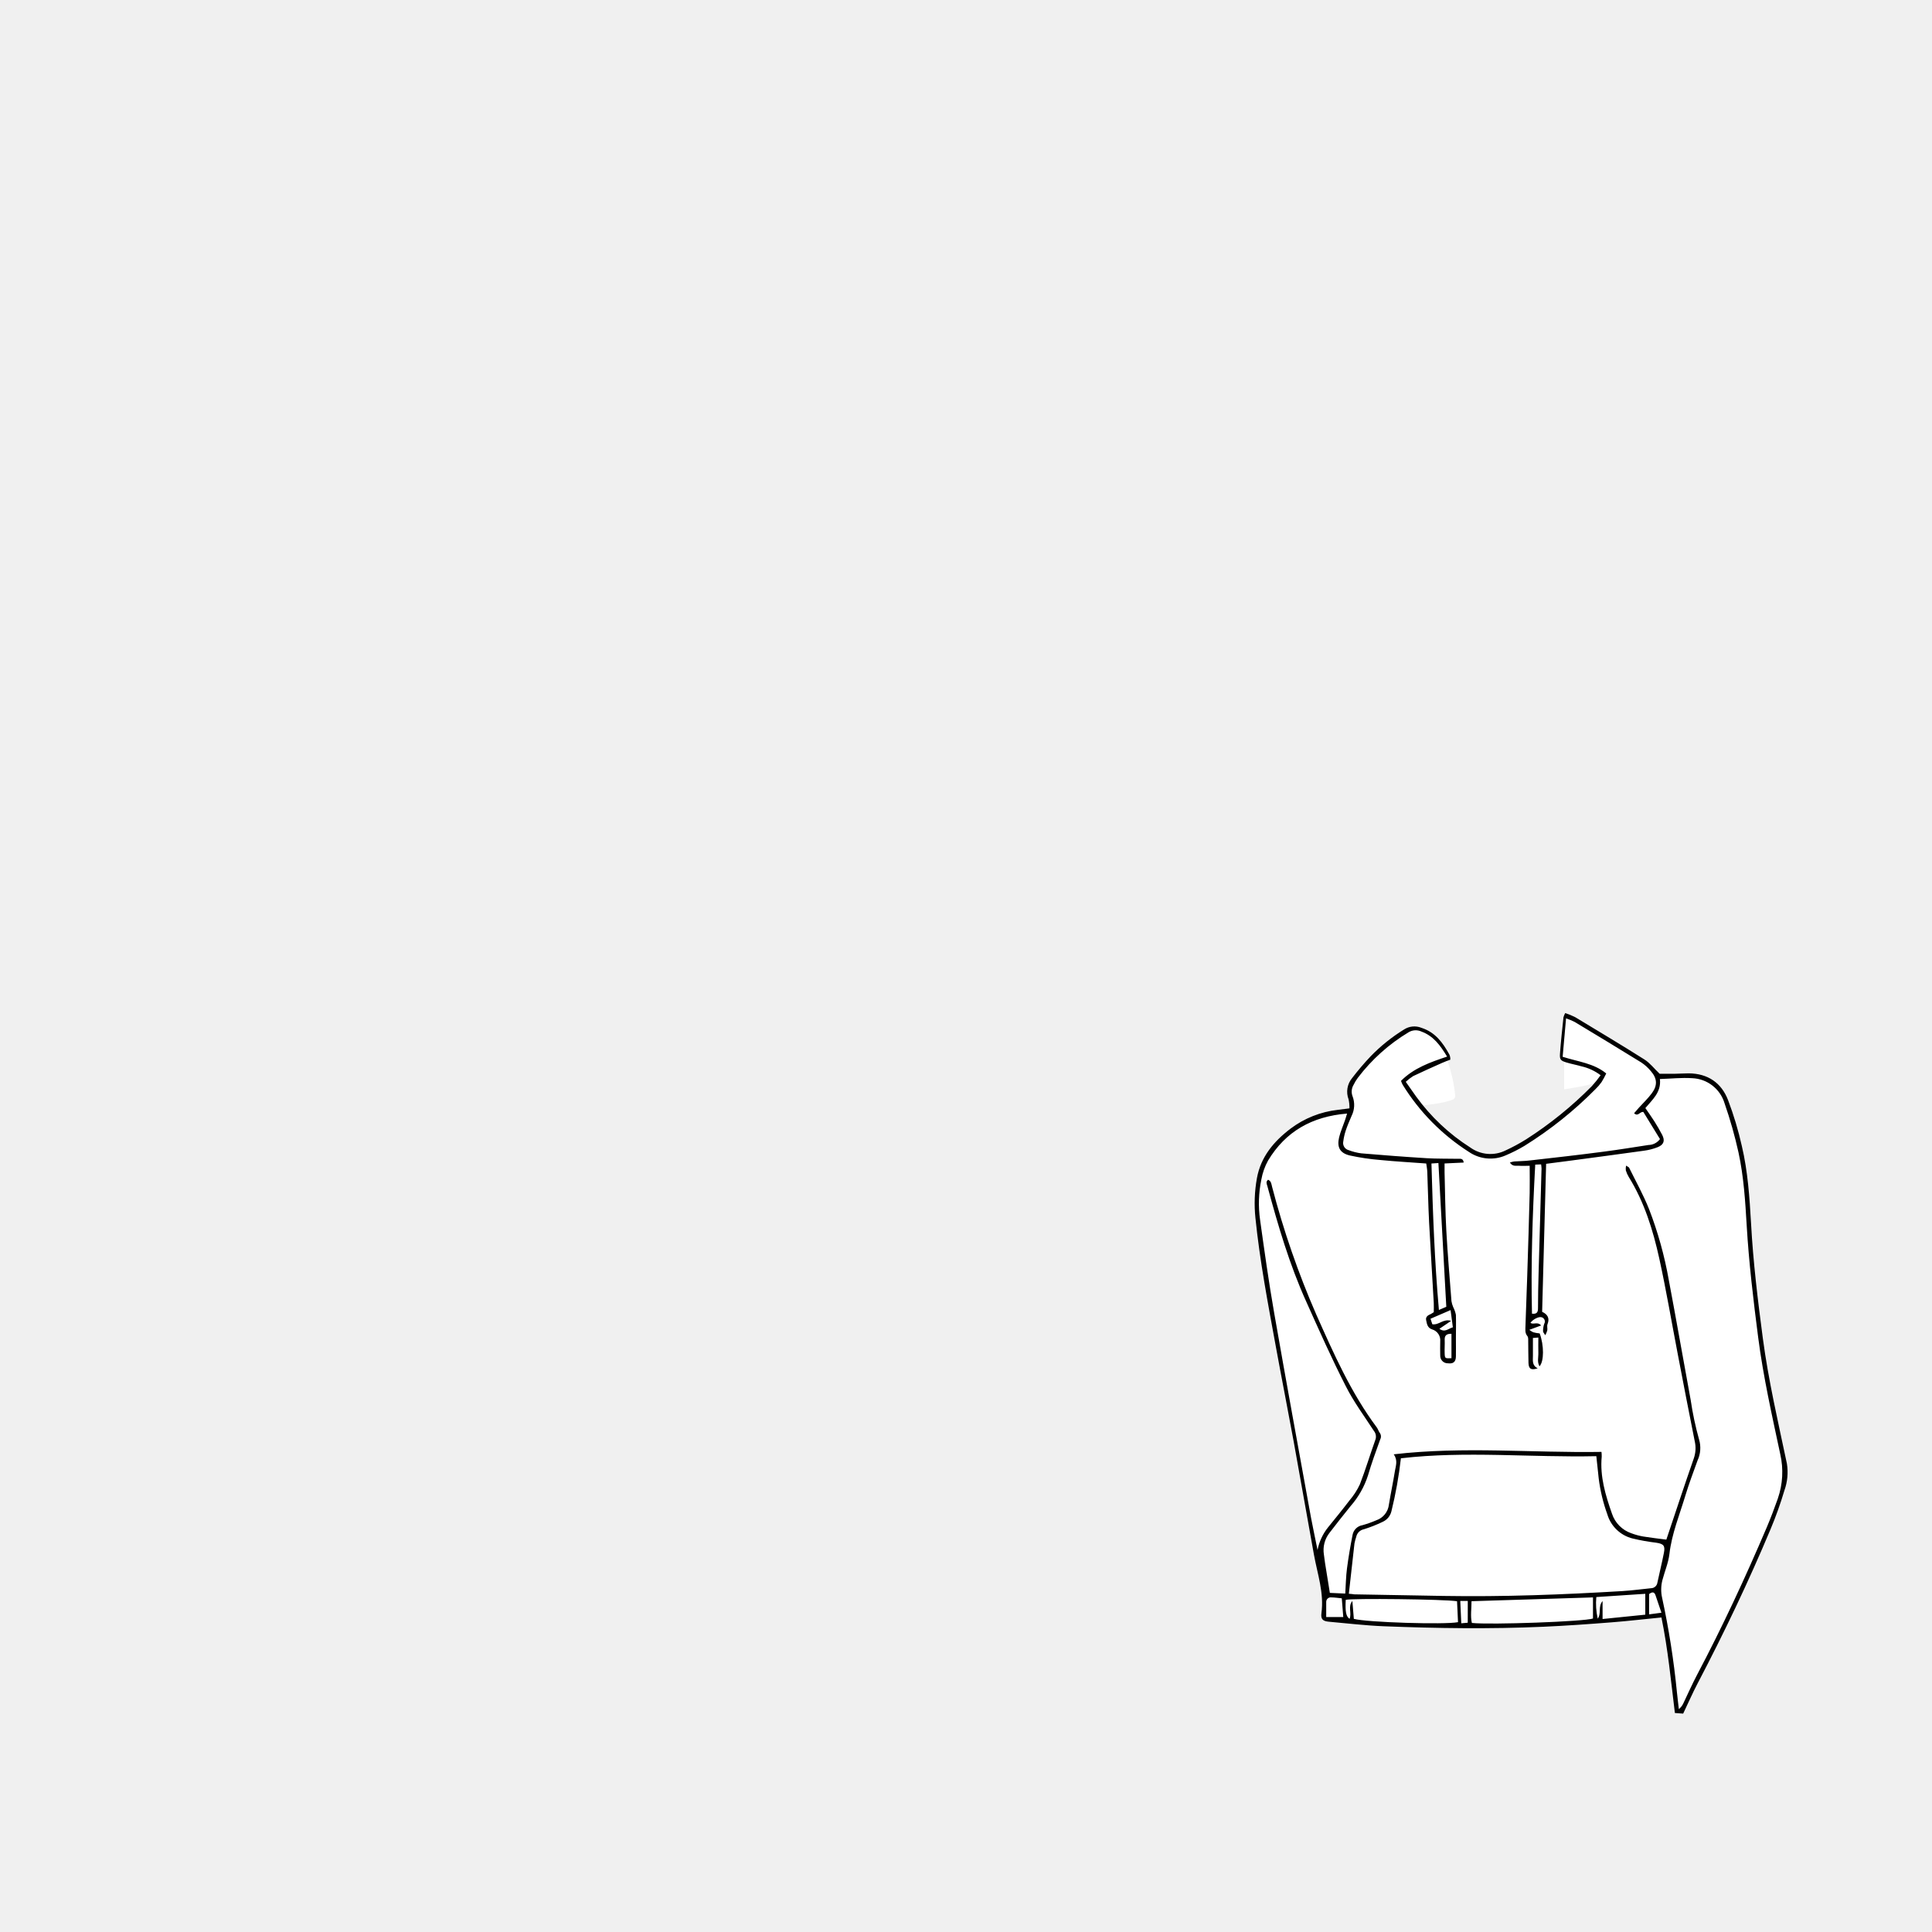
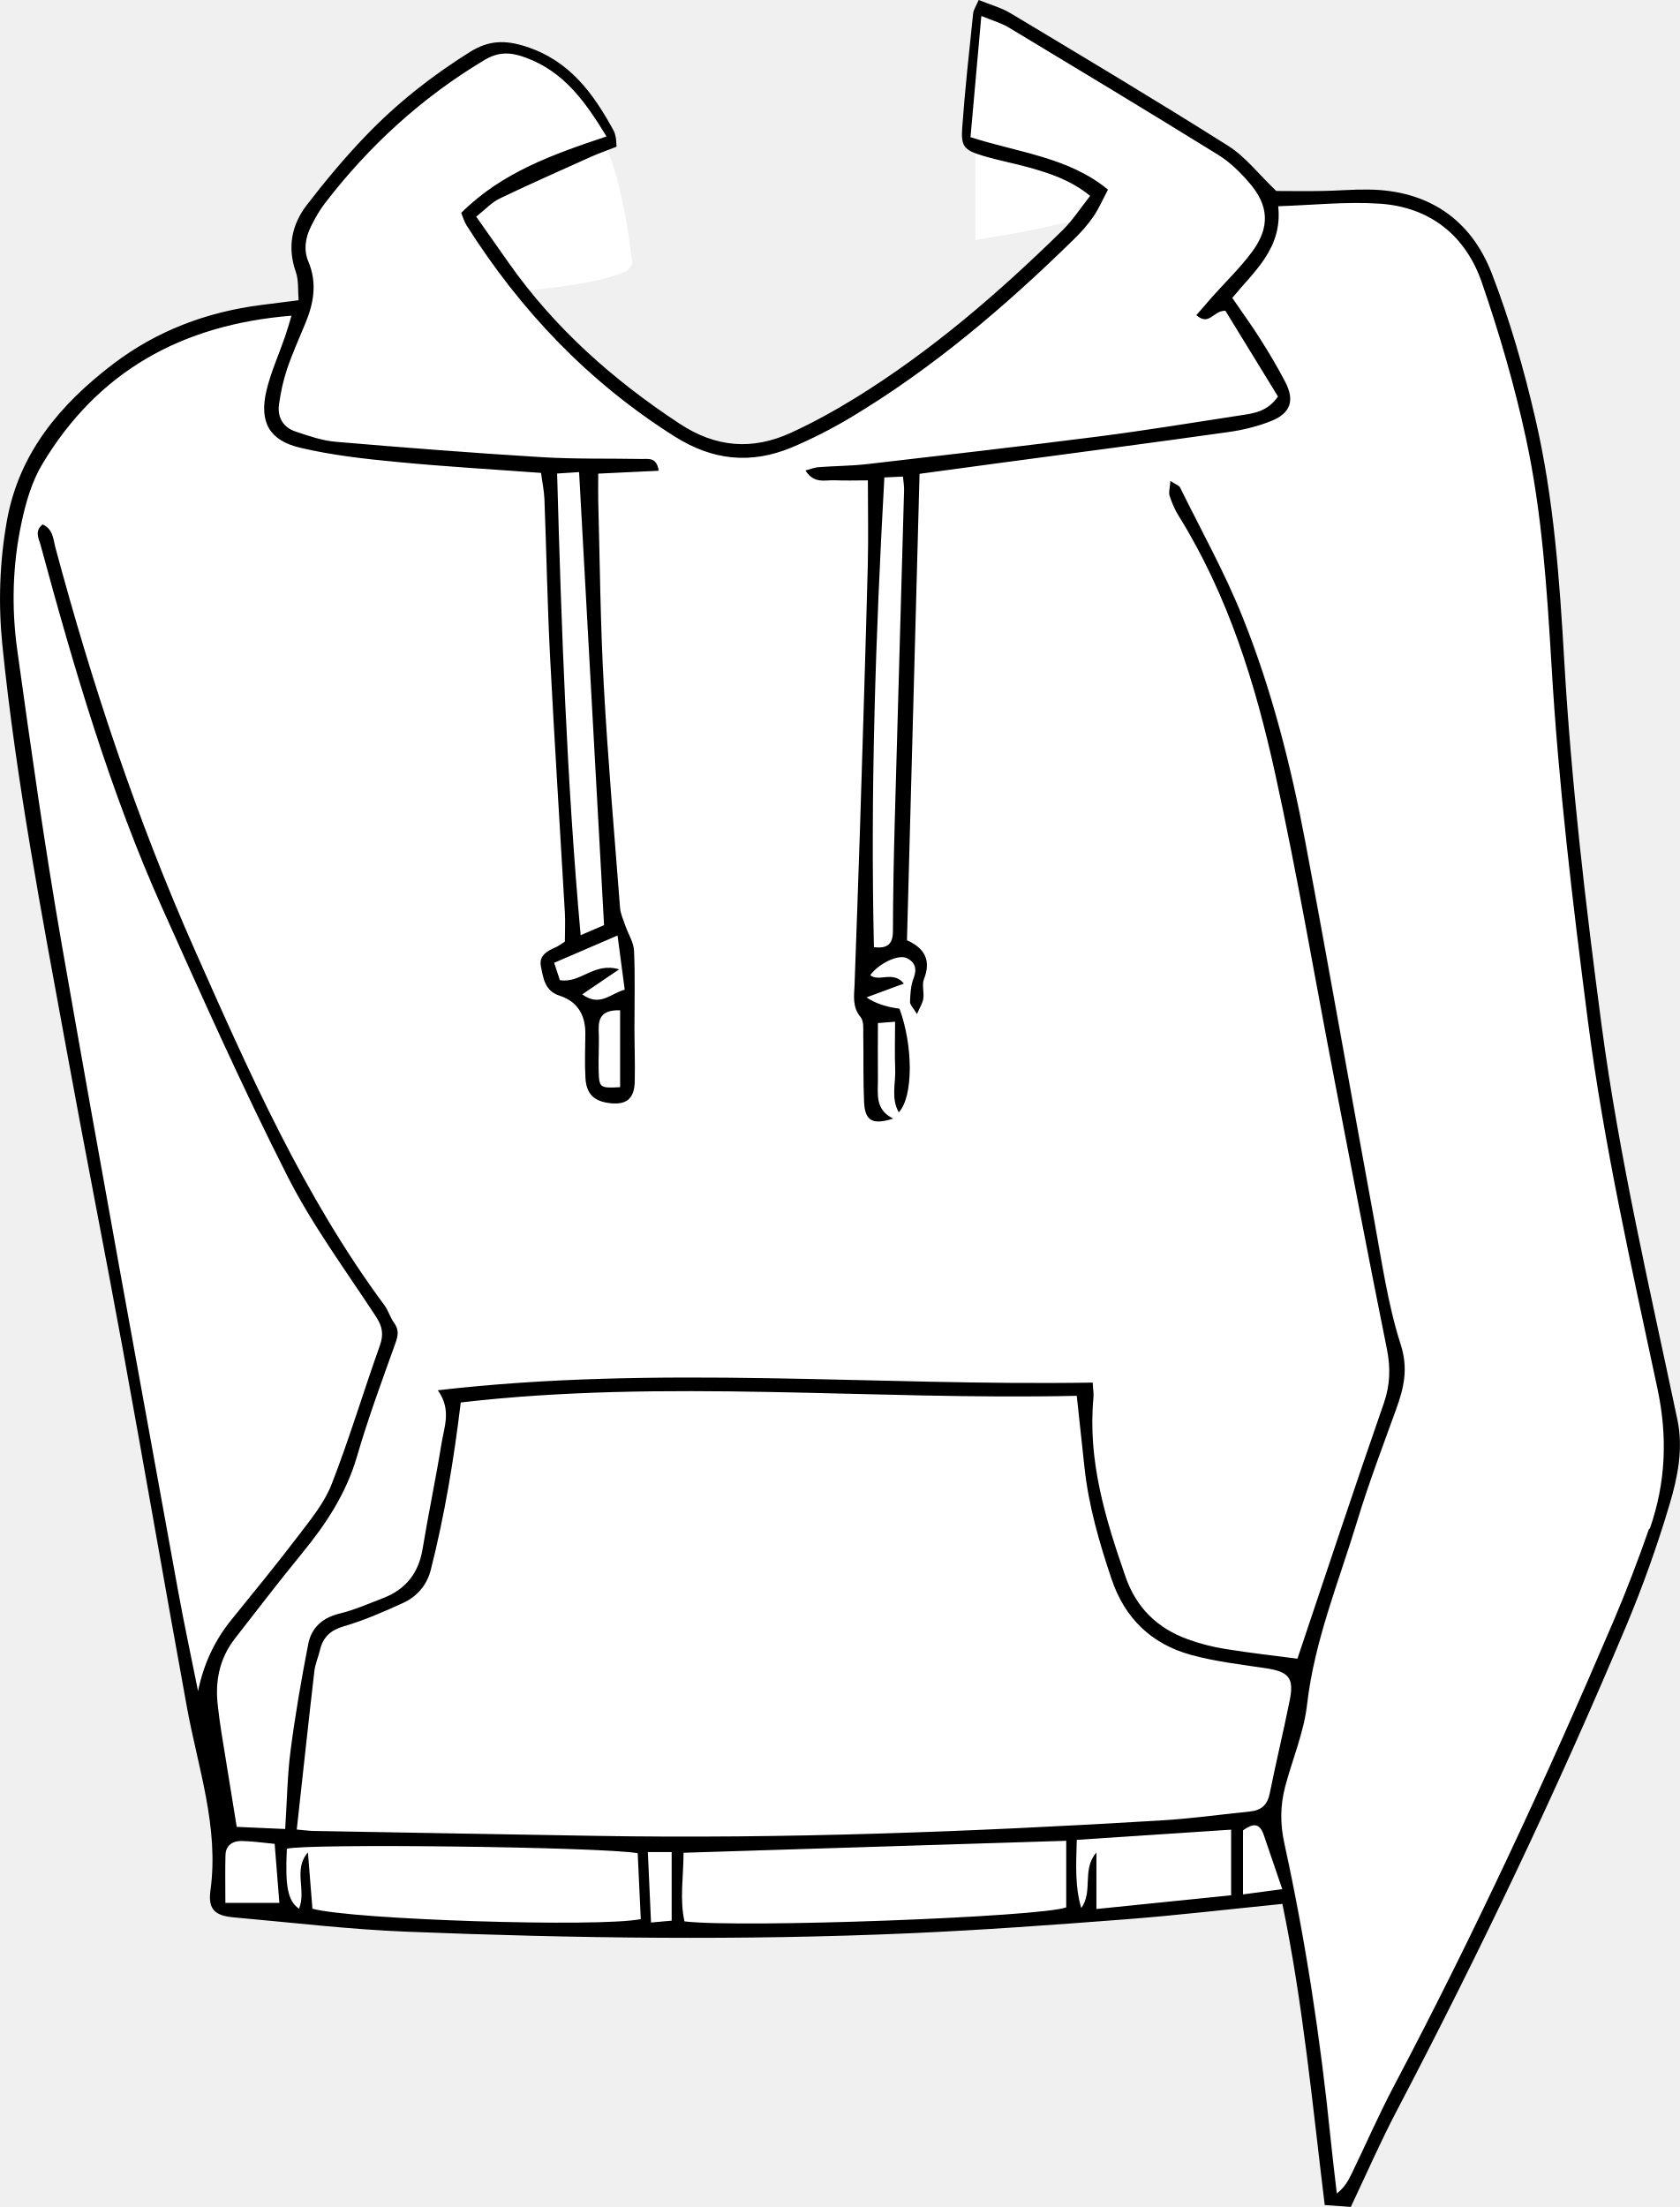
- <svg xmlns="http://www.w3.org/2000/svg" id="후드티_이미지" data-name="후드티 이미지" viewBox="0 0 595.2 595.2">
+ <svg xmlns="http://www.w3.org/2000/svg" id="_후드티_이미지" data-name="후드티 이미지" viewBox="0 0 164.22 215.75">
  <defs>
-     <style>.cls-1{fill:#fff;}</style>
+     <style>
+       .cls-1 {
+         fill: #fff;
+       }
+     </style>
  </defs>
-   <g id="색">
-     <g id="색-2" data-name="색">
-       <path class="cls-1" d="M501,359.14a4.84,4.84,0,0,0-.08,1.44,9.05,9.05,0,0,0,.88,2c4.83,7.78,7.51,16.41,9.45,25.24,2.13,9.75,3.8,19.6,5.68,29.4,1.72,8.94,3.42,17.88,5.22,26.8a9.53,9.53,0,0,1-.29,5.34c-2.89,8.29-5.64,16.63-8.45,25-2.24-.29-4.66-.56-7.06-.95a19.94,19.94,0,0,1-3.7-1,9.53,9.53,0,0,1-6-6.06c-2-5.69-3.73-11.41-3.16-17.55a10.87,10.87,0,0,0-.07-1.47c-21.27.35-42.46-1.75-64,.75,1.34,1.87.63,3.53.37,5.15-.56,3.47-1.29,6.91-1.86,10.37a5.75,5.75,0,0,1-3.85,4.79,34.57,34.57,0,0,1-4.28,1.52,3.71,3.71,0,0,0-3.06,3c-.67,3.43-1.27,6.89-1.72,10.36-.32,2.45-.35,4.93-.53,7.71l-4.75-.21c-.51-3.15-1-6.2-1.49-9.25-.14-.87-.25-1.74-.35-2.61a8.6,8.6,0,0,1,1.67-6.56c2.16-2.78,4.3-5.57,6.53-8.29a26.72,26.72,0,0,0,5.39-9.49c1.09-3.75,2.45-7.43,3.77-11.11a1.86,1.86,0,0,0-.15-2c-.37-.5-.54-1.16-.91-1.67C416.19,429.08,410.87,417,405.52,405a266.06,266.06,0,0,1-13.62-39.35c-.22-.79-.21-1.75-1.23-2.2-.82.63-.38,1.37-.21,2,3.28,12.11,6.8,24.15,12,35.63,3.92,8.74,7.82,17.5,12.16,26,2.44,4.82,5.7,9.23,8.67,13.78a2.81,2.81,0,0,1,.38,2.84c-1.61,4.52-3,9.12-4.72,13.58a22.06,22.06,0,0,1-3.23,5c-2.13,2.8-4.36,5.52-6.57,8.25a16,16,0,0,0-3.25,7c-.66-3.3-1.37-6.59-2-9.9-3.82-21.06-7.69-42.11-11.37-63.19-1.67-9.52-3-19.1-4.34-28.67a36.21,36.21,0,0,1,.4-12.41,19.13,19.13,0,0,1,2.07-5.83c5.42-9,13.59-13.6,24.34-14.47-.26.86-.44,1.5-.66,2.12-.59,1.73-1.36,3.43-1.79,5.2-.72,3.05.24,4.87,3.3,5.59a71.44,71.44,0,0,0,9.46,1.4c4.6.45,9.23.71,14.08,1.07.11.85.29,1.68.32,2.53.2,5.19.3,10.38.56,15.57.43,8.3,1,16.59,1.44,24.88.05.95,0,1.9,0,2.84a7.76,7.76,0,0,1-.87.54c-.85.37-1.7.81-1.48,1.89s.37,2.38,1.81,2.85a3.5,3.5,0,0,1,2.53,3.73c0,1.43-.06,2.88,0,4.31A2.32,2.32,0,0,0,446.1,420c1.62.19,2.39-.43,2.43-2.12s0-3.51,0-5.27c0-2.5.07-5,0-7.51a9.3,9.3,0,0,0-.84-2.42,7.88,7.88,0,0,1-.53-1.8c-.56-7.25-1.19-14.49-1.59-21.75-.33-6-.38-12-.54-18,0-.86,0-1.71,0-2.7l5.9-.28c-.19-1.35-1-1.14-1.65-1.15-3.28-.06-6.56,0-9.83-.19-6.7-.41-13.39-.93-20.07-1.49a17.27,17.27,0,0,1-3.94-1,2.26,2.26,0,0,1-1.62-2.62,18.08,18.08,0,0,1,.79-3.48c.51-1.51,1.16-3,1.78-4.45a7.48,7.48,0,0,0,.31-6,4,4,0,0,1,.26-3.48,13.55,13.55,0,0,1,1.36-2.26,55.66,55.66,0,0,1,15.6-14,4.21,4.21,0,0,1,4-.23c3.74,1.38,5.81,4.28,7.9,7.71-5.2,1.74-10.22,3.5-14.2,7.47a7.21,7.21,0,0,0,.52,1.22,65,65,0,0,0,20.36,20.65,11.71,11.71,0,0,0,11.4,1.07,46.46,46.46,0,0,0,5.76-2.92,119.06,119.06,0,0,0,21.86-17.46,14.93,14.93,0,0,0,1.88-2.18,26.79,26.79,0,0,0,1.44-2.65c-3.82-3.16-8.71-3.62-13.43-5.14.34-3.88.68-7.67,1.05-11.85a21,21,0,0,1,2.69,1.13c6.84,4.12,13.67,8.25,20.46,12.45a13.4,13.4,0,0,1,3,2.71c1.94,2.23,2.07,4.36.31,6.75-1.18,1.6-2.64,3-4,4.48l-1.5,1.73c1.28,1.11,1.63-.46,2.84-.43,1.66,2.69,3.42,5.58,5.14,8.38a4.51,4.51,0,0,1-3.57,1.83c-4.65.71-9.3,1.48-14,2.08-7.53,1-15.07,1.83-22.61,2.69-1.58.19-3.19.19-4.78.3a10.23,10.23,0,0,0-1.28.32c.83,1.34,1.94.92,2.86,1s2.05,0,3.24,0c0,2.79.06,5.57,0,8.34q-.33,12.7-.75,25.4c-.16,5.18-.36,10.36-.55,15.55,0,1.1-.25,2.18.59,3.19.34.4.25,1.21.26,1.84.05,2.15,0,4.31.08,6.47.08,1.82.82,2.26,2.84,1.61-1.83-.89-1.47-2.46-1.48-3.89,0-1.75,0-3.5,0-5.46l1.68-.13c0,1.66-.05,3.16,0,4.65s-.43,2.82.35,4.22c1.43-1.53,1.4-6.5.06-10.13-2-.27-2-.27-3.21-1.11l3.65-1.35c-1.11-1.3-2.41-.11-3.29-.82.82-1.13,2.73-2.07,3.57-1.67a1.37,1.37,0,0,1,.67,2,6.85,6.85,0,0,0-.35,2.31c0,.3.34.61.68,1.19a7,7,0,0,0,.62-1.51c.09-.63-.15-1.35.07-1.9.73-1.85,0-3.05-1.66-3.8.41-15.24.82-30.32,1.23-45.6l7.68-1c7.52-1,15-2,22.55-3.05a17.85,17.85,0,0,0,4.15-1.08c1.9-.77,2.3-2,1.35-3.83-.73-1.42-1.55-2.8-2.4-4.15s-1.79-2.63-2.76-4.06c2.11-2.57,4.94-4.83,4.49-8.95,3.42-.11,6.69-.47,9.92-.26a10.85,10.85,0,0,1,10,7.75,133.75,133.75,0,0,1,4.3,15.18c1.59,7.35,2.07,14.87,2.51,22.37.68,11.57,2.06,23.06,3.54,34.55,1.57,12.15,4.27,24.07,6.81,36a24.8,24.8,0,0,1-.75,13.67c-1.06,3-2.19,6-3.44,8.94C537.7,486,530.64,501.18,522.81,516c-1.49,2.83-2.78,5.76-4.16,8.64a5,5,0,0,1-1.44,1.9c-.2-1.78-.43-3.57-.61-5.36a253.19,253.19,0,0,0-4.53-28.86,11.6,11.6,0,0,1,.08-5.56c.71-2.68,1.83-5.3,2.15-8,.72-6.26,3.11-12,4.91-18,1.11-3.66,2.47-7.25,3.77-10.86a9.09,9.09,0,0,0,.47-6.38,97.23,97.23,0,0,1-2.59-12.18c-2.27-12.33-4.42-24.68-6.75-37a116.74,116.74,0,0,0-6.1-21.89c-1.74-4.36-4.05-8.49-6.13-12.72C501.8,359.6,501.52,359.52,501,359.14Z" />
-       <path class="cls-1" d="M415.54,491c.59-5.33,1.14-10.41,1.73-15.47a16.77,16.77,0,0,1,.55-2.08,3,3,0,0,1,2.37-2.33,41.92,41.92,0,0,0,5.77-2.28,4.76,4.76,0,0,0,2.69-3.22,129.06,129.06,0,0,0,2.93-16.36c19.94-2.32,40.11-.21,60.21-.65.28,2.53.52,4.74.75,7a51.47,51.47,0,0,0,2.64,10.92,10.84,10.84,0,0,0,7.79,7.44,63.53,63.53,0,0,0,7.29,1.3c2.25.34,2.79.93,2.35,3.13-.6,3.06-1.35,6.08-2,9.14a2,2,0,0,1-1.94,1.75c-2.94.29-5.87.7-8.81.88-18.35,1.1-36.72,1.81-55.11,1.5l-27.56-.49C416.84,491.12,416.46,491.06,415.54,491Z" />
-       <path class="cls-1" d="M490.76,492.1v6.5c-2.47.94-31.73,2-37.32,1.37-.49-2.14-.1-4.34-.1-6.7Z" />
-       <path class="cls-1" d="M448.88,493.3c.1,2.24.2,4.36.3,6.45-4.11.82-28.2.06-32.1-1-.15-1.77-.3-3.63-.45-5.5-1.46,1.68-.11,3.72-.86,5.5-1.1-.76-1.37-2.18-1.19-5.86C416.28,492.35,445.06,492.67,448.88,493.3Z" />
-       <path class="cls-1" d="M445.57,402.59l-2.28,1c-1.35-15.14-1.87-30-2.3-45.13l2.15-.14C444,373.07,444.75,387.69,445.57,402.59Z" />
-       <path class="cls-1" d="M473,358.82l1.82-.08a11.79,11.79,0,0,1,.11,1.29q-.45,16.17-.91,32.34c-.1,3.59-.17,7.19-.18,10.78,0,1.27-.51,1.76-1.86,1.59C471.61,389.52,472.12,374.3,473,358.82Z" />
-       <path class="cls-1" d="M493.71,498.76v-5.53c-1.45,1.65-.3,3.77-1.49,5.43a21.27,21.27,0,0,1-.44-6.67l15.09-1v6.43Z" />
-       <path class="cls-1" d="M413.38,492.4c.16,2,.3,3.78.46,5.77h-5.27c0-1.69,0-3.18,0-4.66a1.39,1.39,0,0,1,1.61-1.39C411.21,492.14,412.23,492.29,413.38,492.4Z" />
-       <path class="cls-1" d="M440.7,406.27l6.19-2.67c.25,1.92.47,3.54.7,5.31-1.39.37-2.43,1.72-4.15.46l3.61-2.45c-2.47-.73-3.73,1.39-5.79,1.05Z" />
-       <path class="cls-1" d="M508,497.33v-6.26c.91-.67,1.6-.8,2,.41.57,1.69,1.14,3.38,1.81,5.34Z" />
-       <path class="cls-1" d="M449.86,493.18h2.32v6.72l-2,.18C450.06,497.71,450,495.52,449.86,493.18Z" />
-       <path class="cls-1" d="M447.16,410.91v7.52c-2,.1-2.05.07-2.1-1.56,0-1.36.07-2.72,0-4.07S445.57,410.87,447.16,410.91Z" />
+   <g id="_색" data-name="색">
+     <g id="_색-2" data-name="색">
+       <path class="cls-1" d="M114.41,46.99c-.05,.72-.18,1.11-.08,1.43,.22,.68,.5,1.36,.88,1.96,4.84,7.78,7.51,16.41,9.45,25.24,2.14,9.75,3.8,19.59,5.69,29.39,1.72,8.94,3.42,17.88,5.22,26.81,.37,1.85,.34,3.51-.29,5.33-2.89,8.29-5.64,16.63-8.45,24.98-2.23-.29-4.65-.56-7.05-.95-1.25-.2-2.51-.52-3.7-.96-2.94-1.07-4.99-3.06-6.04-6.06-1.98-5.69-3.73-11.4-3.15-17.55,.04-.38-.04-.77-.07-1.47-21.26,.35-42.46-1.75-64.02,.75,1.34,1.87,.64,3.53,.37,5.15-.56,3.47-1.29,6.91-1.86,10.37-.39,2.35-1.64,3.94-3.84,4.79-1.41,.54-2.82,1.17-4.28,1.52-1.68,.41-2.75,1.39-3.06,2.99-.67,3.44-1.27,6.9-1.72,10.37-.32,2.45-.35,4.93-.53,7.7-1.59-.07-3.05-.14-4.74-.21-.51-3.15-1.01-6.2-1.5-9.25-.14-.87-.25-1.74-.35-2.61-.28-2.4,.17-4.62,1.68-6.56,2.16-2.77,4.3-5.57,6.52-8.28,2.35-2.86,4.34-5.86,5.4-9.49,1.09-3.75,2.45-7.43,3.77-11.11,.27-.75,.35-1.32-.15-1.99-.37-.51-.54-1.16-.91-1.67-7.91-10.69-13.23-22.74-18.58-34.81-5.65-12.75-10.02-25.91-13.62-39.35-.21-.79-.21-1.74-1.23-2.2-.82,.63-.38,1.37-.21,1.98,3.28,12.11,6.8,24.15,11.95,35.63,3.92,8.74,7.83,17.5,12.16,26.04,2.44,4.82,5.7,9.23,8.68,13.78,.63,.97,.78,1.74,.38,2.85-1.61,4.51-2.98,9.11-4.72,13.57-.71,1.81-2.03,3.41-3.23,4.99-2.13,2.8-4.36,5.52-6.57,8.25-1.64,2.03-2.7,4.3-3.25,6.96-.66-3.3-1.37-6.59-1.97-9.9-3.82-21.06-7.69-42.11-11.37-63.19-1.66-9.52-3-19.09-4.33-28.66-.58-4.13-.47-8.32,.4-12.41,.42-2.01,1.02-4.1,2.07-5.83,5.42-9.02,13.59-13.6,24.34-14.47-.26,.85-.44,1.49-.66,2.12-.6,1.73-1.37,3.43-1.79,5.2-.72,3.05,.24,4.87,3.3,5.59,3.09,.73,6.29,1.09,9.46,1.39,4.61,.45,9.23,.71,14.08,1.07,.11,.85,.29,1.69,.33,2.53,.2,5.19,.29,10.39,.56,15.57,.43,8.3,.96,16.59,1.44,24.88,.05,.95,0,1.9,0,2.84-.33,.21-.58,.41-.87,.54-.84,.37-1.69,.81-1.47,1.89,.23,1.14,.37,2.38,1.81,2.85,1.77,.57,2.55,1.9,2.53,3.73-.01,1.44-.07,2.88,.01,4.31,.09,1.58,.84,2.29,2.39,2.47,1.62,.19,2.39-.43,2.43-2.12,.04-1.76-.02-3.52-.03-5.27,0-2.5,.07-5.01-.04-7.51-.04-.82-.56-1.61-.84-2.42-.2-.59-.49-1.19-.53-1.8-.56-7.25-1.19-14.49-1.59-21.75-.33-5.98-.38-11.98-.54-17.97-.02-.85,0-1.71,0-2.7,2.11-.1,3.96-.19,5.91-.28-.19-1.35-1.01-1.14-1.66-1.15-3.28-.06-6.56,.02-9.83-.18-6.7-.41-13.39-.93-20.07-1.5-1.33-.11-2.65-.57-3.93-1-1.21-.4-1.79-1.37-1.63-2.62,.16-1.18,.41-2.36,.79-3.49,.51-1.51,1.17-2.97,1.78-4.45,.83-1.98,1.18-3.97,.31-6.04-.5-1.19-.29-2.37,.26-3.48,.39-.78,.83-1.56,1.36-2.25,4.33-5.63,9.49-10.35,15.6-14,1.34-.8,2.5-.79,4.02-.23,3.74,1.38,5.81,4.28,7.9,7.71-5.2,1.74-10.22,3.5-14.2,7.47,.16,.39,.28,.84,.52,1.22,5.29,8.36,11.94,15.34,20.36,20.65,3.71,2.34,7.45,2.71,11.4,1.07,1.98-.83,3.91-1.82,5.76-2.92,8.07-4.83,15.17-10.9,21.87-17.46,.68-.67,1.33-1.39,1.87-2.18,.54-.78,.92-1.67,1.44-2.65-3.82-3.16-8.71-3.61-13.44-5.13,.35-3.88,.68-7.67,1.06-11.85,1.14,.47,1.98,.7,2.69,1.13,6.84,4.12,13.68,8.25,20.47,12.45,1.13,.7,2.14,1.69,3.02,2.71,1.94,2.23,2.06,4.36,.3,6.75-1.18,1.6-2.64,2.99-3.96,4.48-.5,.57-.99,1.14-1.5,1.73,1.28,1.11,1.63-.46,2.84-.43,1.65,2.69,3.42,5.58,5.14,8.38-1.03,1.48-2.33,1.64-3.57,1.83-4.65,.71-9.3,1.48-13.97,2.08-7.53,.96-15.07,1.83-22.6,2.7-1.58,.18-3.19,.18-4.78,.3-.36,.03-.71,.17-1.27,.32,.83,1.34,1.93,.92,2.86,.96,1.02,.05,2.04,.01,3.24,.01,0,2.79,.06,5.57-.01,8.34-.22,8.47-.49,16.93-.75,25.39-.16,5.18-.36,10.37-.54,15.55-.04,1.1-.25,2.18,.59,3.19,.34,.41,.25,1.21,.26,1.84,.04,2.16-.02,4.32,.08,6.47,.08,1.82,.82,2.26,2.84,1.61-1.83-.9-1.47-2.46-1.49-3.89-.02-1.75,0-3.5,0-5.45,.56-.05,1.13-.09,1.68-.13,0,1.66-.05,3.16,.01,4.65,.06,1.37-.43,2.81,.35,4.21,1.43-1.53,1.41-6.5,.07-10.13q-2.03-.27-3.22-1.11c1.24-.46,2.33-.87,3.65-1.35-1.1-1.3-2.41-.11-3.29-.82,.82-1.13,2.73-2.07,3.57-1.67,.81,.39,1.03,1.04,.67,1.97-.28,.71-.32,1.54-.35,2.31,0,.3,.33,.61,.68,1.19,.3-.7,.56-1.09,.62-1.51,.09-.63-.16-1.35,.06-1.9,.74-1.85,.04-3.05-1.66-3.8,.41-15.24,.82-30.32,1.23-45.6,2.66-.36,5.17-.7,7.68-1.04,7.52-1.01,15.04-1.99,22.55-3.05,1.41-.2,2.84-.55,4.16-1.08,1.9-.77,2.3-2.02,1.35-3.83-.74-1.42-1.55-2.79-2.41-4.14-.85-1.35-1.79-2.64-2.76-4.06,2.11-2.57,4.94-4.84,4.49-8.96,3.42-.11,6.69-.47,9.92-.25,4.94,.33,8.42,3.13,10,7.74,1.71,4.97,3.19,10.05,4.3,15.19,1.59,7.35,2.06,14.87,2.51,22.37,.68,11.57,2.06,23.06,3.54,34.55,1.57,12.14,4.26,24.06,6.81,36.01,1,4.7,.81,9.2-.75,13.67-1.05,3.01-2.19,6-3.44,8.94-6.58,15.43-13.64,30.64-21.48,45.49-1.49,2.82-2.77,5.76-4.16,8.63-.33,.68-.7,1.33-1.44,1.91-.21-1.79-.43-3.57-.61-5.36-.98-9.7-2.44-19.34-4.52-28.86-.43-1.95-.4-3.72,.08-5.56,.71-2.68,1.83-5.3,2.14-8.02,.72-6.26,3.11-12.02,4.91-17.96,1.11-3.67,2.48-7.26,3.78-10.86,.76-2.09,1.23-3.98,.46-6.38-1.26-3.93-1.84-8.09-2.59-12.17-2.27-12.33-4.42-24.68-6.74-37-1.41-7.46-3.28-14.84-6.11-21.9-1.74-4.36-4.05-8.49-6.13-12.71-.09-.18-.36-.26-.94-.63Z" />
+       <path class="cls-1" d="M29.01,178.83c.59-5.33,1.13-10.4,1.72-15.47,.08-.71,.39-1.38,.55-2.08,.31-1.28,1.05-1.94,2.37-2.32,1.98-.58,3.89-1.42,5.77-2.28,1.36-.62,2.32-1.76,2.69-3.22,1.35-5.33,2.25-10.73,2.93-16.37,19.95-2.32,40.12-.2,60.22-.65,.27,2.53,.51,4.75,.75,6.96,.4,3.76,1.44,7.35,2.64,10.92,1.3,3.88,3.92,6.39,7.79,7.45,2.37,.65,4.85,.93,7.29,1.3,2.25,.34,2.79,.93,2.35,3.13-.61,3.05-1.35,6.08-1.96,9.13-.23,1.14-.86,1.64-1.94,1.75-2.94,.3-5.87,.71-8.82,.88-18.35,1.1-36.71,1.81-55.1,1.5-9.19-.15-18.38-.32-27.57-.48-.39,0-.77-.06-1.69-.14Z" />
+       <path class="cls-1" d="M104.23,179.95v6.5c-2.46,.94-31.72,2.04-37.32,1.37-.48-2.15-.1-4.34-.09-6.71,12.41-.39,24.73-.77,37.41-1.17Z" />
+       <path class="cls-1" d="M62.35,181.15c.1,2.24,.2,4.36,.3,6.45-4.11,.82-28.2,.06-32.1-1.02-.14-1.77-.29-3.64-.44-5.5-1.47,1.68-.12,3.71-.87,5.5-1.1-.76-1.37-2.18-1.19-5.86,1.71-.53,30.49-.2,34.3,.43Z" />
+       <path class="cls-1" d="M59.04,90.44c-.51,.22-1.27,.55-2.28,.98-1.36-15.14-1.88-30.01-2.3-45.13,.71-.05,1.46-.1,2.15-.14,.81,14.77,1.62,29.39,2.44,44.29Z" />
+       <path class="cls-1" d="M86.45,46.67c.66-.03,1.17-.05,1.82-.08,.05,.53,.12,.92,.11,1.3-.3,10.78-.61,21.56-.91,32.34-.1,3.59-.17,7.19-.18,10.78,0,1.27-.51,1.76-1.86,1.59-.35-15.22,.16-30.43,1.02-45.92Z" />
+       <path class="cls-1" d="M107.17,186.61v-5.52c-1.45,1.65-.29,3.76-1.48,5.43-.64-2.14-.5-4.29-.44-6.67,5.08-.34,9.99-.66,15.09-1v6.43c-4.37,.44-8.62,.88-13.16,1.34Z" />
+       <path class="cls-1" d="M26.85,180.25c.16,1.97,.3,3.78,.46,5.77h-5.28c0-1.7-.03-3.18,.01-4.67,.03-.99,.72-1.41,1.61-1.39,1.02,.02,2.04,.17,3.2,.28Z" />
+       <path class="cls-1" d="M54.16,94.12c2.12-.92,4.01-1.73,6.2-2.67,.25,1.92,.47,3.54,.7,5.3-1.39,.37-2.43,1.72-4.15,.46,1.17-.8,2.17-1.47,3.61-2.45-2.47-.73-3.73,1.39-5.79,1.06-.14-.43-.34-1.03-.56-1.7Z" />
+       <path class="cls-1" d="M121.51,185.18v-6.26c.92-.66,1.6-.79,2.02,.42,.58,1.69,1.15,3.38,1.82,5.33-1.44,.19-2.56,.34-3.83,.51Z" />
+       <path class="cls-1" d="M63.32,181.04h2.33v6.72c-.59,.05-1.17,.1-2.01,.18-.11-2.37-.21-4.56-.31-6.89Z" />
+       <path class="cls-1" d="M60.62,98.76v7.52c-1.96,.1-2.05,.07-2.1-1.56-.04-1.35,.07-2.71,0-4.07-.06-1.32,.51-1.93,2.09-1.89Z" />
    </g>
-     <path class="cls-1" d="M487.22,328.51c-1.53-.43-3.11-.72-4.64-1.18l-.7-.24v8.51c2.25-.4,4.21-.66,6.13-1.1,1-.24,2.08-.45,3.11-.67.68-.8,1.28-1.7,2-2.57A15.46,15.46,0,0,0,487.22,328.51Z" />
-     <path class="cls-1" d="M435.34,331.52a15,15,0,0,0-2.27,1.76l3.21,4.56c.66.93,1.34,1.82,2.05,2.69,2-.21,4.06-.48,6.08-.87a19,19,0,0,0,3.21-.93,1.33,1.33,0,0,0,.71-1,45.66,45.66,0,0,0-2.43-11c-.55.21-1.11.43-1.66.67C441.26,328.79,438.28,330.11,435.34,331.52Z" />
+     <path class="cls-1" d="M100.69,16.36c-1.53-.44-3.11-.73-4.64-1.18-.27-.08-.49-.16-.7-.23v8.51c2.25-.4,4.21-.66,6.13-1.1,1.03-.24,2.07-.46,3.11-.67,.68-.8,1.28-1.7,1.97-2.57-1.92-1.55-3.89-2.18-5.87-2.75Z" />
+     <path class="cls-1" d="M48.81,19.37c-.76,.37-1.37,1.05-2.27,1.76,1.12,1.6,2.17,3.08,3.21,4.56,.65,.93,1.34,1.82,2.04,2.69,2.04-.21,4.07-.48,6.09-.87,1.09-.2,2.17-.54,3.21-.93,.33-.13,.75-.7,.71-1-.5-3.72-1.04-7.44-2.43-10.95-.55,.21-1.11,.42-1.66,.67-2.98,1.33-5.96,2.65-8.9,4.07Z" />
  </g>
-   <path id="선" d="M550.5,450.91c-2.7-12.81-5.68-25.56-7.41-38.57-1.56-11.8-3-23.61-3.64-35.5-.46-8-1-16-2.83-23.76a104.06,104.06,0,0,0-4.26-14.2c-2.06-5.33-6.24-8.14-12.07-8.21-1.52,0-3,.12-4.55.14s-3.19,0-4.44,0c-1.7-1.62-3-3.34-4.71-4.42-7-4.44-14.16-8.69-21.27-13a22.31,22.31,0,0,0-3.12-1.29,6.15,6.15,0,0,0-.54,1.31c-.38,3.73-.8,7.46-1.07,11.2-.13,1.82.21,2.17,2,2.71,1.53.46,3.11.75,4.64,1.19a15.28,15.28,0,0,1,5.88,2.74,35.25,35.25,0,0,1-2.68,3.34A117.1,117.1,0,0,1,470.16,351a56.45,56.45,0,0,1-6.31,3.41,10.56,10.56,0,0,1-10.9-.9,61.11,61.11,0,0,1-16.66-15.67l-3.21-4.56a15,15,0,0,1,2.27-1.76c2.94-1.41,5.92-2.73,8.9-4.06.84-.38,1.72-.69,2.55-1,0-.48,0-.71-.08-.94a2.19,2.19,0,0,0-.23-.68c-2-3.63-4.3-6.81-8.57-8.19a5.83,5.83,0,0,0-5.39.52,53.27,53.27,0,0,0-10.25,8.23,83.69,83.69,0,0,0-5.74,6.74,6.59,6.59,0,0,0-1.07,6.56,11.61,11.61,0,0,1,.26,2.76l-3.62.46a29.66,29.66,0,0,0-14.52,5.78c-5.16,3.93-9.18,8.68-10.37,15.29a43.61,43.61,0,0,0-.46,12.18c1.35,13.28,3.86,26.39,6.26,39.5,1.79,9.82,3.73,19.61,5.53,29.43,2.12,11.63,4.13,23.27,6.25,34.9,1.08,5.94,3.15,11.73,2.3,18-.25,1.85.47,2.45,2.31,2.61,5.65.5,11.29,1.18,16.95,1.4,16.37.65,32.75.87,49.13.15,7-.31,14-.81,21-1.36,5.08-.39,10.14-1,15.36-1.5,2,9.73,2.94,19.65,4.14,29.43l2.55.19c1.52-3.18,2.89-6.33,4.48-9.36,8.12-15.5,15.66-31.28,22.43-47.42a116.92,116.92,0,0,0,4.27-11.94A16.68,16.68,0,0,0,550.5,450.91ZM408.57,498.17c0-1.69,0-3.18,0-4.66a1.39,1.39,0,0,1,1.61-1.39c1,0,2,.17,3.19.28.16,2,.3,3.78.46,5.77Zm8.51.56c-.15-1.77-.3-3.63-.45-5.5-1.46,1.68-.11,3.72-.86,5.5-1.1-.76-1.37-2.18-1.19-5.86,1.7-.52,30.48-.2,34.3.43.1,2.24.2,4.36.3,6.45C445.07,500.57,421,499.81,417.08,498.73ZM415.54,491c.59-5.33,1.14-10.41,1.73-15.47a16.77,16.77,0,0,1,.55-2.08,3,3,0,0,1,2.37-2.33,41.92,41.92,0,0,0,5.77-2.28,4.76,4.76,0,0,0,2.69-3.22,129.06,129.06,0,0,0,2.93-16.36c19.94-2.32,40.11-.21,60.21-.65.28,2.53.52,4.74.75,7a51.47,51.47,0,0,0,2.64,10.92,10.84,10.84,0,0,0,7.79,7.44,63.53,63.53,0,0,0,7.29,1.3c2.25.34,2.79.93,2.35,3.13-.6,3.06-1.35,6.08-2,9.14a2,2,0,0,1-1.94,1.75c-2.94.29-5.87.7-8.81.88-18.35,1.1-36.72,1.81-55.11,1.5l-27.56-.49C416.84,491.12,416.46,491.06,415.54,491Zm36.64,8.92-2,.18c-.11-2.37-.21-4.56-.31-6.9h2.32Zm38.58-1.3c-2.47.94-31.73,2-37.32,1.37-.49-2.14-.1-4.34-.1-6.7l37.42-1.17Zm16.11-1.18-13.16,1.34v-5.53c-1.45,1.65-.3,3.77-1.49,5.43a21.27,21.27,0,0,1-.44-6.67l15.09-1Zm1.17-.09v-6.26c.91-.67,1.6-.8,2,.41.57,1.69,1.14,3.38,1.81,5.34Zm39.69-35.74c-1.06,3-2.19,6-3.44,8.94C537.7,486,530.64,501.18,522.81,516c-1.49,2.83-2.78,5.76-4.16,8.64a5,5,0,0,1-1.44,1.9c-.2-1.78-.43-3.57-.61-5.36a253.19,253.19,0,0,0-4.53-28.86,11.6,11.6,0,0,1,.08-5.56c.71-2.68,1.83-5.3,2.15-8,.72-6.26,3.11-12,4.91-18,1.11-3.66,2.47-7.25,3.77-10.86a9.09,9.09,0,0,0,.47-6.38,97.23,97.23,0,0,1-2.59-12.18c-2.27-12.33-4.42-24.68-6.75-37a116.74,116.74,0,0,0-6.1-21.89c-1.74-4.36-4.05-8.49-6.13-12.72-.08-.17-.36-.25-.93-.63a4.84,4.84,0,0,0-.08,1.44,9.05,9.05,0,0,0,.88,2c4.83,7.78,7.51,16.41,9.45,25.24,2.13,9.75,3.8,19.6,5.68,29.4,1.72,8.94,3.42,17.88,5.22,26.8a9.53,9.53,0,0,1-.29,5.34c-2.89,8.29-5.64,16.63-8.45,25-2.24-.29-4.66-.56-7.06-.95a19.94,19.94,0,0,1-3.7-1,9.53,9.53,0,0,1-6-6.06c-2-5.69-3.73-11.41-3.16-17.55a10.87,10.87,0,0,0-.07-1.47c-21.27.35-42.46-1.75-64,.75,1.34,1.87.63,3.53.37,5.15-.56,3.47-1.29,6.91-1.86,10.37a5.75,5.75,0,0,1-3.85,4.79,34.57,34.57,0,0,1-4.28,1.52,3.71,3.71,0,0,0-3.06,3c-.67,3.43-1.27,6.89-1.72,10.36-.32,2.45-.35,4.93-.53,7.71l-4.75-.21c-.51-3.15-1-6.2-1.49-9.25-.14-.87-.25-1.74-.35-2.61a8.6,8.6,0,0,1,1.67-6.56c2.16-2.78,4.3-5.57,6.53-8.29a26.72,26.72,0,0,0,5.39-9.49c1.09-3.75,2.45-7.43,3.77-11.11a1.86,1.86,0,0,0-.15-2c-.37-.5-.54-1.16-.91-1.67C416.19,429.08,410.87,417,405.52,405a266.06,266.06,0,0,1-13.62-39.35c-.22-.79-.21-1.75-1.23-2.2-.82.63-.38,1.37-.21,2,3.28,12.11,6.8,24.15,12,35.63,3.92,8.74,7.82,17.5,12.16,26,2.44,4.82,5.7,9.23,8.67,13.78a2.81,2.81,0,0,1,.38,2.84c-1.61,4.52-3,9.12-4.72,13.58a22.06,22.06,0,0,1-3.23,5c-2.13,2.8-4.36,5.52-6.57,8.25a16,16,0,0,0-3.25,7c-.66-3.3-1.37-6.59-2-9.9-3.82-21.06-7.69-42.11-11.37-63.19-1.67-9.52-3-19.1-4.34-28.67a36.21,36.21,0,0,1,.4-12.41,18.87,18.87,0,0,1,2.07-5.83c5.42-9,13.59-13.6,24.34-14.47-.26.86-.44,1.5-.66,2.12-.59,1.73-1.36,3.43-1.79,5.2-.72,3.05.24,4.87,3.3,5.59a71.44,71.44,0,0,0,9.46,1.4c4.6.45,9.23.71,14.08,1.07.11.85.29,1.68.32,2.53.2,5.19.3,10.38.56,15.57.43,8.3,1,16.59,1.44,24.88.05.95,0,1.9,0,2.84a9.58,9.58,0,0,1-.87.54c-.85.37-1.7.81-1.48,1.89s.37,2.38,1.81,2.85a3.5,3.5,0,0,1,2.53,3.73c0,1.43-.06,2.88,0,4.31A2.32,2.32,0,0,0,446.1,420c1.62.19,2.39-.43,2.43-2.12s0-3.51,0-5.27c0-2.5.07-5,0-7.51a9.3,9.3,0,0,0-.84-2.42,7.88,7.88,0,0,1-.53-1.8c-.56-7.25-1.19-14.49-1.59-21.75-.33-6-.38-12-.54-18,0-.86,0-1.71,0-2.7l5.9-.28c-.19-1.35-1-1.14-1.65-1.15-3.28-.06-6.56,0-9.83-.19-6.7-.41-13.39-.93-20.07-1.49a17.27,17.27,0,0,1-3.94-1,2.26,2.26,0,0,1-1.62-2.62,18.08,18.08,0,0,1,.79-3.48c.51-1.51,1.16-3,1.78-4.45a7.48,7.48,0,0,0,.31-6,4,4,0,0,1,.26-3.48,13.55,13.55,0,0,1,1.36-2.26,55.66,55.66,0,0,1,15.6-14,4.21,4.21,0,0,1,4-.23c3.74,1.38,5.81,4.28,7.9,7.71-5.2,1.74-10.22,3.5-14.2,7.47a7.21,7.21,0,0,0,.52,1.22,65,65,0,0,0,20.36,20.65,11.71,11.71,0,0,0,11.4,1.07,46.46,46.46,0,0,0,5.76-2.92,119.06,119.06,0,0,0,21.86-17.46,14.93,14.93,0,0,0,1.88-2.18,26.79,26.79,0,0,0,1.44-2.65c-3.82-3.16-8.71-3.62-13.43-5.14.34-3.88.68-7.67,1.05-11.85a21,21,0,0,1,2.69,1.13c6.84,4.12,13.67,8.25,20.46,12.45a13.4,13.4,0,0,1,3,2.71c1.94,2.23,2.07,4.36.31,6.75-1.18,1.6-2.64,3-4,4.48l-1.5,1.73c1.28,1.11,1.63-.46,2.84-.43,1.66,2.69,3.42,5.58,5.14,8.38a4.51,4.51,0,0,1-3.57,1.83c-4.65.71-9.3,1.48-14,2.08-7.53,1-15.07,1.83-22.61,2.69-1.58.19-3.19.19-4.78.3a10.23,10.23,0,0,0-1.28.32c.83,1.34,1.94.92,2.86,1s2.05,0,3.24,0c0,2.79.06,5.57,0,8.34q-.33,12.7-.75,25.4c-.16,5.18-.36,10.36-.55,15.55,0,1.1-.25,2.18.59,3.19.34.4.25,1.21.26,1.84.05,2.15,0,4.31.08,6.47.08,1.82.82,2.26,2.84,1.61-1.83-.89-1.47-2.46-1.48-3.89,0-1.75,0-3.5,0-5.46l1.68-.13c0,1.66-.05,3.16,0,4.65s-.43,2.82.35,4.22c1.43-1.53,1.4-6.5.06-10.13-2-.27-2-.27-3.21-1.11l3.65-1.35c-1.11-1.3-2.41-.11-3.29-.82.82-1.13,2.73-2.07,3.57-1.67a1.37,1.37,0,0,1,.67,2,6.85,6.85,0,0,0-.35,2.31c0,.3.34.61.68,1.19a7,7,0,0,0,.62-1.51c.09-.63-.15-1.35.07-1.9.73-1.85,0-3.05-1.66-3.8.41-15.24.82-30.32,1.23-45.6l7.68-1c7.52-1,15-2,22.55-3.05a17.85,17.85,0,0,0,4.15-1.08c1.9-.77,2.3-2,1.35-3.83-.73-1.42-1.55-2.8-2.4-4.15s-1.79-2.63-2.76-4.06c2.11-2.56,4.94-4.83,4.49-8.95,3.42-.11,6.69-.47,9.92-.26a10.85,10.85,0,0,1,10,7.75,133.75,133.75,0,0,1,4.3,15.18c1.59,7.35,2.07,14.87,2.51,22.37.68,11.57,2.06,23.06,3.54,34.55,1.57,12.15,4.27,24.07,6.81,36A24.8,24.8,0,0,1,547.73,461.59ZM445.07,412.8c-.06-1.32.5-1.93,2.09-1.89v7.52c-2,.1-2.05.07-2.1-1.56C445,415.51,445.13,414.15,445.07,412.8Zm-1.63-3.43,3.61-2.45c-2.47-.73-3.73,1.39-5.79,1.05l-.56-1.7,6.19-2.67c.25,1.92.47,3.54.7,5.31C446.2,409.28,445.16,410.63,443.44,409.37Zm-.15-5.8c-1.35-15.14-1.87-30-2.3-45.13l2.15-.14c.81,14.77,1.61,29.39,2.43,44.29ZM474.91,360q-.45,16.17-.91,32.34c-.1,3.59-.17,7.19-.18,10.78,0,1.27-.51,1.76-1.86,1.59-.35-15.22.16-30.44,1-45.92l1.82-.08A11.79,11.79,0,0,1,474.91,360Z" />
+   <path id="_선" data-name="선" d="M163.97,138.76c-2.7-12.81-5.68-25.56-7.41-38.56-1.56-11.8-2.95-23.61-3.64-35.5-.46-7.97-1.02-15.97-2.83-23.77-1.11-4.81-2.48-9.6-4.26-14.2-2.06-5.32-6.25-8.14-12.08-8.2-1.52-.02-3.03,.12-4.55,.14-1.59,.03-3.18,0-4.44,0-1.7-1.62-3-3.34-4.71-4.42-7.02-4.43-14.15-8.69-21.27-12.96-.92-.55-2-.84-3.11-1.29-.25,.6-.5,.94-.54,1.31-.39,3.73-.8,7.46-1.07,11.2-.13,1.82,.21,2.17,2,2.71,1.53,.46,3.1,.75,4.64,1.18,1.99,.57,3.96,1.2,5.87,2.75-.92,1.16-1.69,2.36-2.68,3.34-6.23,6.11-12.82,11.81-20.27,16.41-2.03,1.25-4.14,2.42-6.31,3.41-3.76,1.72-7.33,1.45-10.89-.9-6.48-4.27-12.18-9.31-16.66-15.67-1.05-1.48-2.09-2.97-3.21-4.56,.9-.71,1.51-1.39,2.27-1.76,2.94-1.41,5.92-2.73,8.9-4.07,.85-.38,1.72-.68,2.55-1.01-.04-.47-.03-.71-.08-.94-.05-.23-.11-.47-.23-.68-1.99-3.63-4.3-6.81-8.58-8.18-2.03-.65-3.61-.59-5.39,.51-3.76,2.34-7.2,5.06-10.25,8.24-2.04,2.12-3.94,4.4-5.74,6.74-1.49,1.93-1.93,4.14-1.08,6.56,.29,.83,.19,1.8,.27,2.76-1.41,.18-2.52,.32-3.62,.46-5.34,.68-10.23,2.51-14.52,5.78-5.16,3.93-9.18,8.68-10.37,15.29C-.04,54.9-.18,58.97,.23,63.05c1.35,13.29,3.86,26.39,6.26,39.5,1.79,9.82,3.73,19.61,5.53,29.43,2.12,11.62,4.13,23.27,6.25,34.9,1.08,5.94,3.16,11.73,2.3,17.95-.25,1.85,.47,2.45,2.31,2.61,5.65,.5,11.29,1.18,16.95,1.4,16.37,.65,32.75,.87,49.13,.15,7.02-.31,14.03-.82,21.04-1.36,5.08-.39,10.14-.99,15.36-1.51,2.02,9.74,2.94,19.65,4.14,29.44,.95,.07,1.62,.12,2.55,.18,1.51-3.18,2.88-6.33,4.47-9.36,8.12-15.5,15.66-31.28,22.44-47.41,1.63-3.89,3.06-7.89,4.26-11.94,.79-2.65,1.35-5.45,.75-8.27ZM22.03,186.03c0-1.7-.03-3.18,.01-4.67,.03-.99,.72-1.41,1.61-1.39,1.02,.02,2.04,.17,3.2,.28,.16,1.97,.3,3.78,.46,5.77h-5.28Zm8.51,.56c-.14-1.77-.29-3.64-.44-5.5-1.47,1.68-.12,3.71-.87,5.5-1.1-.76-1.37-2.18-1.19-5.86,1.71-.53,30.49-.2,34.3,.43,.1,2.24,.2,4.36,.3,6.45-4.11,.82-28.2,.06-32.1-1.02Zm-1.53-7.75c.59-5.33,1.13-10.4,1.72-15.47,.08-.71,.39-1.38,.55-2.08,.31-1.28,1.05-1.94,2.37-2.32,1.98-.58,3.89-1.42,5.77-2.28,1.36-.62,2.32-1.76,2.69-3.22,1.35-5.33,2.25-10.73,2.93-16.37,19.95-2.32,40.12-.2,60.22-.65,.27,2.53,.51,4.75,.75,6.96,.4,3.76,1.44,7.35,2.64,10.92,1.3,3.88,3.92,6.39,7.79,7.45,2.37,.65,4.85,.93,7.29,1.3,2.25,.34,2.79,.93,2.35,3.13-.61,3.05-1.35,6.08-1.96,9.13-.23,1.14-.86,1.64-1.94,1.75-2.94,.3-5.87,.71-8.82,.88-18.35,1.1-36.71,1.81-55.1,1.5-9.19-.15-18.38-.32-27.57-.48-.39,0-.77-.06-1.69-.14Zm36.64,8.92c-.59,.05-1.17,.1-2.01,.18-.11-2.37-.21-4.56-.31-6.89h2.33v6.72Zm38.58-1.3c-2.46,.94-31.73,2.04-37.32,1.37-.48-2.15-.1-4.34-.09-6.71,12.41-.39,24.73-.77,37.41-1.17v6.5Zm16.11-1.18c-4.37,.44-8.62,.88-13.16,1.34v-5.52c-1.45,1.65-.29,3.76-1.48,5.43-.64-2.14-.5-4.29-.44-6.67,5.08-.34,9.99-.66,15.09-1v6.43Zm1.17-.09v-6.26c.92-.66,1.6-.79,2.02,.42,.58,1.69,1.15,3.38,1.82,5.33-1.44,.19-2.56,.34-3.83,.51Zm39.69-35.73c-1.05,3.01-2.19,6-3.44,8.94-6.58,15.43-13.64,30.64-21.48,45.49-1.49,2.82-2.77,5.76-4.16,8.63-.33,.68-.7,1.33-1.44,1.91-.21-1.79-.43-3.57-.61-5.36-.98-9.7-2.44-19.34-4.52-28.86-.43-1.95-.4-3.72,.08-5.56,.71-2.68,1.83-5.3,2.14-8.02,.72-6.26,3.11-12.02,4.91-17.96,1.11-3.67,2.48-7.26,3.78-10.86,.76-2.09,1.23-3.98,.46-6.38-1.26-3.93-1.84-8.09-2.59-12.17-2.27-12.33-4.42-24.68-6.74-37-1.41-7.46-3.28-14.84-6.11-21.9-1.74-4.36-4.05-8.49-6.13-12.71-.09-.18-.36-.26-.94-.63-.05,.72-.18,1.11-.08,1.43,.22,.68,.5,1.36,.88,1.96,4.84,7.78,7.51,16.41,9.45,25.24,2.14,9.75,3.8,19.59,5.69,29.39,1.72,8.94,3.42,17.88,5.22,26.8,.37,1.85,.34,3.51-.29,5.33-2.89,8.29-5.64,16.63-8.45,24.98-2.23-.29-4.65-.56-7.05-.95-1.25-.2-2.51-.52-3.7-.96-2.94-1.07-4.99-3.06-6.04-6.06-1.98-5.69-3.73-11.4-3.15-17.55,.04-.38-.04-.77-.07-1.47-21.26,.35-42.46-1.75-64.02,.75,1.34,1.87,.64,3.53,.37,5.15-.56,3.47-1.29,6.91-1.86,10.37-.39,2.35-1.64,3.94-3.84,4.79-1.41,.54-2.82,1.17-4.28,1.52-1.68,.41-2.75,1.39-3.06,2.99-.67,3.44-1.27,6.9-1.72,10.37-.32,2.45-.35,4.93-.53,7.7-1.59-.07-3.05-.14-4.74-.21-.51-3.15-1.01-6.2-1.5-9.25-.14-.87-.25-1.74-.35-2.61-.28-2.4,.17-4.62,1.68-6.56,2.16-2.77,4.3-5.57,6.52-8.28,2.35-2.86,4.34-5.86,5.4-9.49,1.09-3.75,2.45-7.43,3.77-11.11,.27-.75,.35-1.32-.15-1.99-.37-.51-.54-1.16-.91-1.67-7.91-10.69-13.23-22.74-18.58-34.81-5.65-12.75-10.02-25.91-13.62-39.35-.21-.79-.21-1.74-1.23-2.2-.82,.63-.38,1.37-.21,1.98,3.28,12.11,6.8,24.15,11.95,35.63,3.92,8.74,7.83,17.5,12.16,26.04,2.44,4.82,5.7,9.23,8.68,13.78,.63,.97,.78,1.74,.38,2.85-1.61,4.51-2.98,9.11-4.72,13.57-.71,1.81-2.03,3.41-3.23,4.99-2.13,2.8-4.36,5.52-6.57,8.25-1.64,2.03-2.7,4.3-3.25,6.96-.66-3.3-1.37-6.59-1.97-9.9-3.82-21.06-7.69-42.11-11.37-63.19-1.66-9.52-3-19.09-4.33-28.66-.58-4.13-.47-8.32,.4-12.41,.42-2.01,1.02-4.1,2.07-5.83,5.42-9.02,13.59-13.6,24.34-14.47-.26,.85-.44,1.49-.66,2.12-.6,1.73-1.37,3.43-1.79,5.2-.72,3.05,.24,4.87,3.3,5.59,3.09,.73,6.29,1.09,9.46,1.39,4.61,.45,9.23,.71,14.08,1.07,.11,.85,.29,1.69,.33,2.53,.2,5.19,.29,10.39,.56,15.57,.43,8.3,.96,16.59,1.44,24.88,.05,.95,0,1.9,0,2.84-.33,.21-.58,.41-.87,.54-.84,.37-1.69,.81-1.47,1.89,.23,1.14,.37,2.38,1.81,2.85,1.77,.57,2.55,1.9,2.53,3.73-.01,1.44-.07,2.88,.01,4.31,.09,1.58,.84,2.29,2.39,2.47,1.62,.19,2.39-.43,2.43-2.12,.04-1.76-.03-3.52-.03-5.27,0-2.5,.07-5.01-.04-7.51-.04-.82-.56-1.61-.84-2.42-.2-.59-.49-1.19-.53-1.8-.56-7.25-1.19-14.49-1.59-21.75-.33-5.98-.38-11.98-.54-17.97-.02-.85,0-1.71,0-2.7,2.11-.1,3.96-.19,5.91-.28-.19-1.35-1.01-1.14-1.66-1.15-3.28-.06-6.56,.02-9.83-.18-6.7-.41-13.39-.93-20.07-1.5-1.33-.11-2.65-.57-3.93-1-1.21-.4-1.79-1.37-1.63-2.62,.16-1.18,.41-2.36,.79-3.49,.51-1.51,1.17-2.97,1.78-4.45,.83-1.98,1.18-3.97,.31-6.04-.5-1.19-.29-2.37,.26-3.48,.39-.78,.83-1.56,1.36-2.25,4.33-5.63,9.49-10.35,15.6-14,1.34-.8,2.5-.79,4.02-.23,3.74,1.38,5.81,4.28,7.9,7.71-5.2,1.74-10.22,3.5-14.2,7.47,.16,.39,.28,.84,.52,1.22,5.29,8.36,11.94,15.34,20.36,20.65,3.71,2.34,7.45,2.71,11.4,1.07,1.98-.83,3.91-1.82,5.76-2.92,8.07-4.83,15.17-10.9,21.87-17.46,.68-.67,1.33-1.39,1.87-2.18,.54-.78,.92-1.67,1.44-2.65-3.82-3.16-8.71-3.61-13.44-5.13,.35-3.88,.68-7.67,1.06-11.85,1.14,.47,1.98,.7,2.69,1.13,6.84,4.12,13.68,8.25,20.47,12.45,1.13,.7,2.14,1.69,3.02,2.71,1.94,2.23,2.06,4.36,.3,6.75-1.18,1.6-2.64,2.99-3.96,4.48-.5,.57-.99,1.14-1.5,1.73,1.28,1.11,1.63-.46,2.84-.43,1.65,2.69,3.42,5.58,5.14,8.38-1.03,1.48-2.33,1.64-3.57,1.83-4.65,.71-9.3,1.48-13.97,2.08-7.53,.96-15.07,1.83-22.6,2.7-1.58,.18-3.19,.18-4.78,.3-.36,.03-.71,.17-1.27,.32,.83,1.34,1.93,.92,2.86,.96,1.02,.05,2.04,.01,3.24,.01,0,2.79,.06,5.57-.01,8.34-.22,8.47-.49,16.93-.75,25.39-.16,5.18-.36,10.37-.54,15.55-.04,1.1-.25,2.18,.59,3.19,.34,.41,.25,1.21,.26,1.84,.04,2.16-.02,4.32,.08,6.47,.08,1.82,.82,2.26,2.84,1.61-1.83-.9-1.47-2.46-1.49-3.89-.02-1.75,0-3.5,0-5.45,.56-.05,1.13-.09,1.68-.13,0,1.66-.05,3.16,.01,4.65,.06,1.37-.43,2.81,.35,4.21,1.43-1.53,1.41-6.5,.07-10.13q-2.03-.27-3.22-1.11c1.24-.46,2.33-.87,3.65-1.35-1.1-1.3-2.41-.11-3.29-.82,.82-1.13,2.73-2.07,3.57-1.67,.81,.39,1.03,1.04,.67,1.97-.28,.71-.32,1.54-.35,2.31,0,.3,.33,.61,.68,1.19,.3-.7,.56-1.09,.62-1.51,.09-.63-.16-1.35,.06-1.9,.74-1.85,.04-3.05-1.66-3.8,.41-15.24,.82-30.32,1.23-45.6,2.66-.36,5.17-.7,7.68-1.04,7.52-1.01,15.04-1.99,22.55-3.05,1.41-.2,2.84-.55,4.16-1.08,1.9-.77,2.3-2.02,1.35-3.83-.74-1.42-1.55-2.79-2.41-4.14-.85-1.35-1.79-2.64-2.76-4.06,2.11-2.57,4.94-4.84,4.49-8.96,3.42-.11,6.69-.47,9.92-.25,4.94,.33,8.42,3.13,10,7.74,1.71,4.97,3.19,10.05,4.3,15.19,1.59,7.35,2.06,14.87,2.51,22.37,.68,11.57,2.06,23.06,3.54,34.55,1.57,12.14,4.26,24.06,6.81,36.01,1,4.7,.81,9.2-.75,13.67ZM58.53,100.65c-.06-1.32,.51-1.93,2.09-1.89v7.52c-1.96,.1-2.05,.07-2.1-1.56-.04-1.35,.07-2.71,0-4.07Zm-1.62-3.44c1.17-.8,2.17-1.47,3.61-2.45-2.47-.73-3.73,1.39-5.79,1.06-.14-.43-.34-1.03-.56-1.7,2.12-.92,4.01-1.73,6.2-2.67,.25,1.92,.47,3.54,.7,5.3-1.39,.37-2.43,1.72-4.15,.46Zm-.15-5.79c-1.36-15.14-1.88-30.01-2.3-45.13,.71-.05,1.46-.1,2.15-.14,.81,14.77,1.62,29.39,2.44,44.29-.51,.22-1.27,.55-2.28,.98Zm31.62-43.54c-.3,10.78-.61,21.56-.91,32.34-.1,3.59-.17,7.19-.18,10.78,0,1.27-.51,1.76-1.86,1.59-.35-15.22,.16-30.43,1.02-45.92,.66-.03,1.17-.05,1.82-.08,.05,.53,.12,.92,.11,1.3Z" />
</svg>
